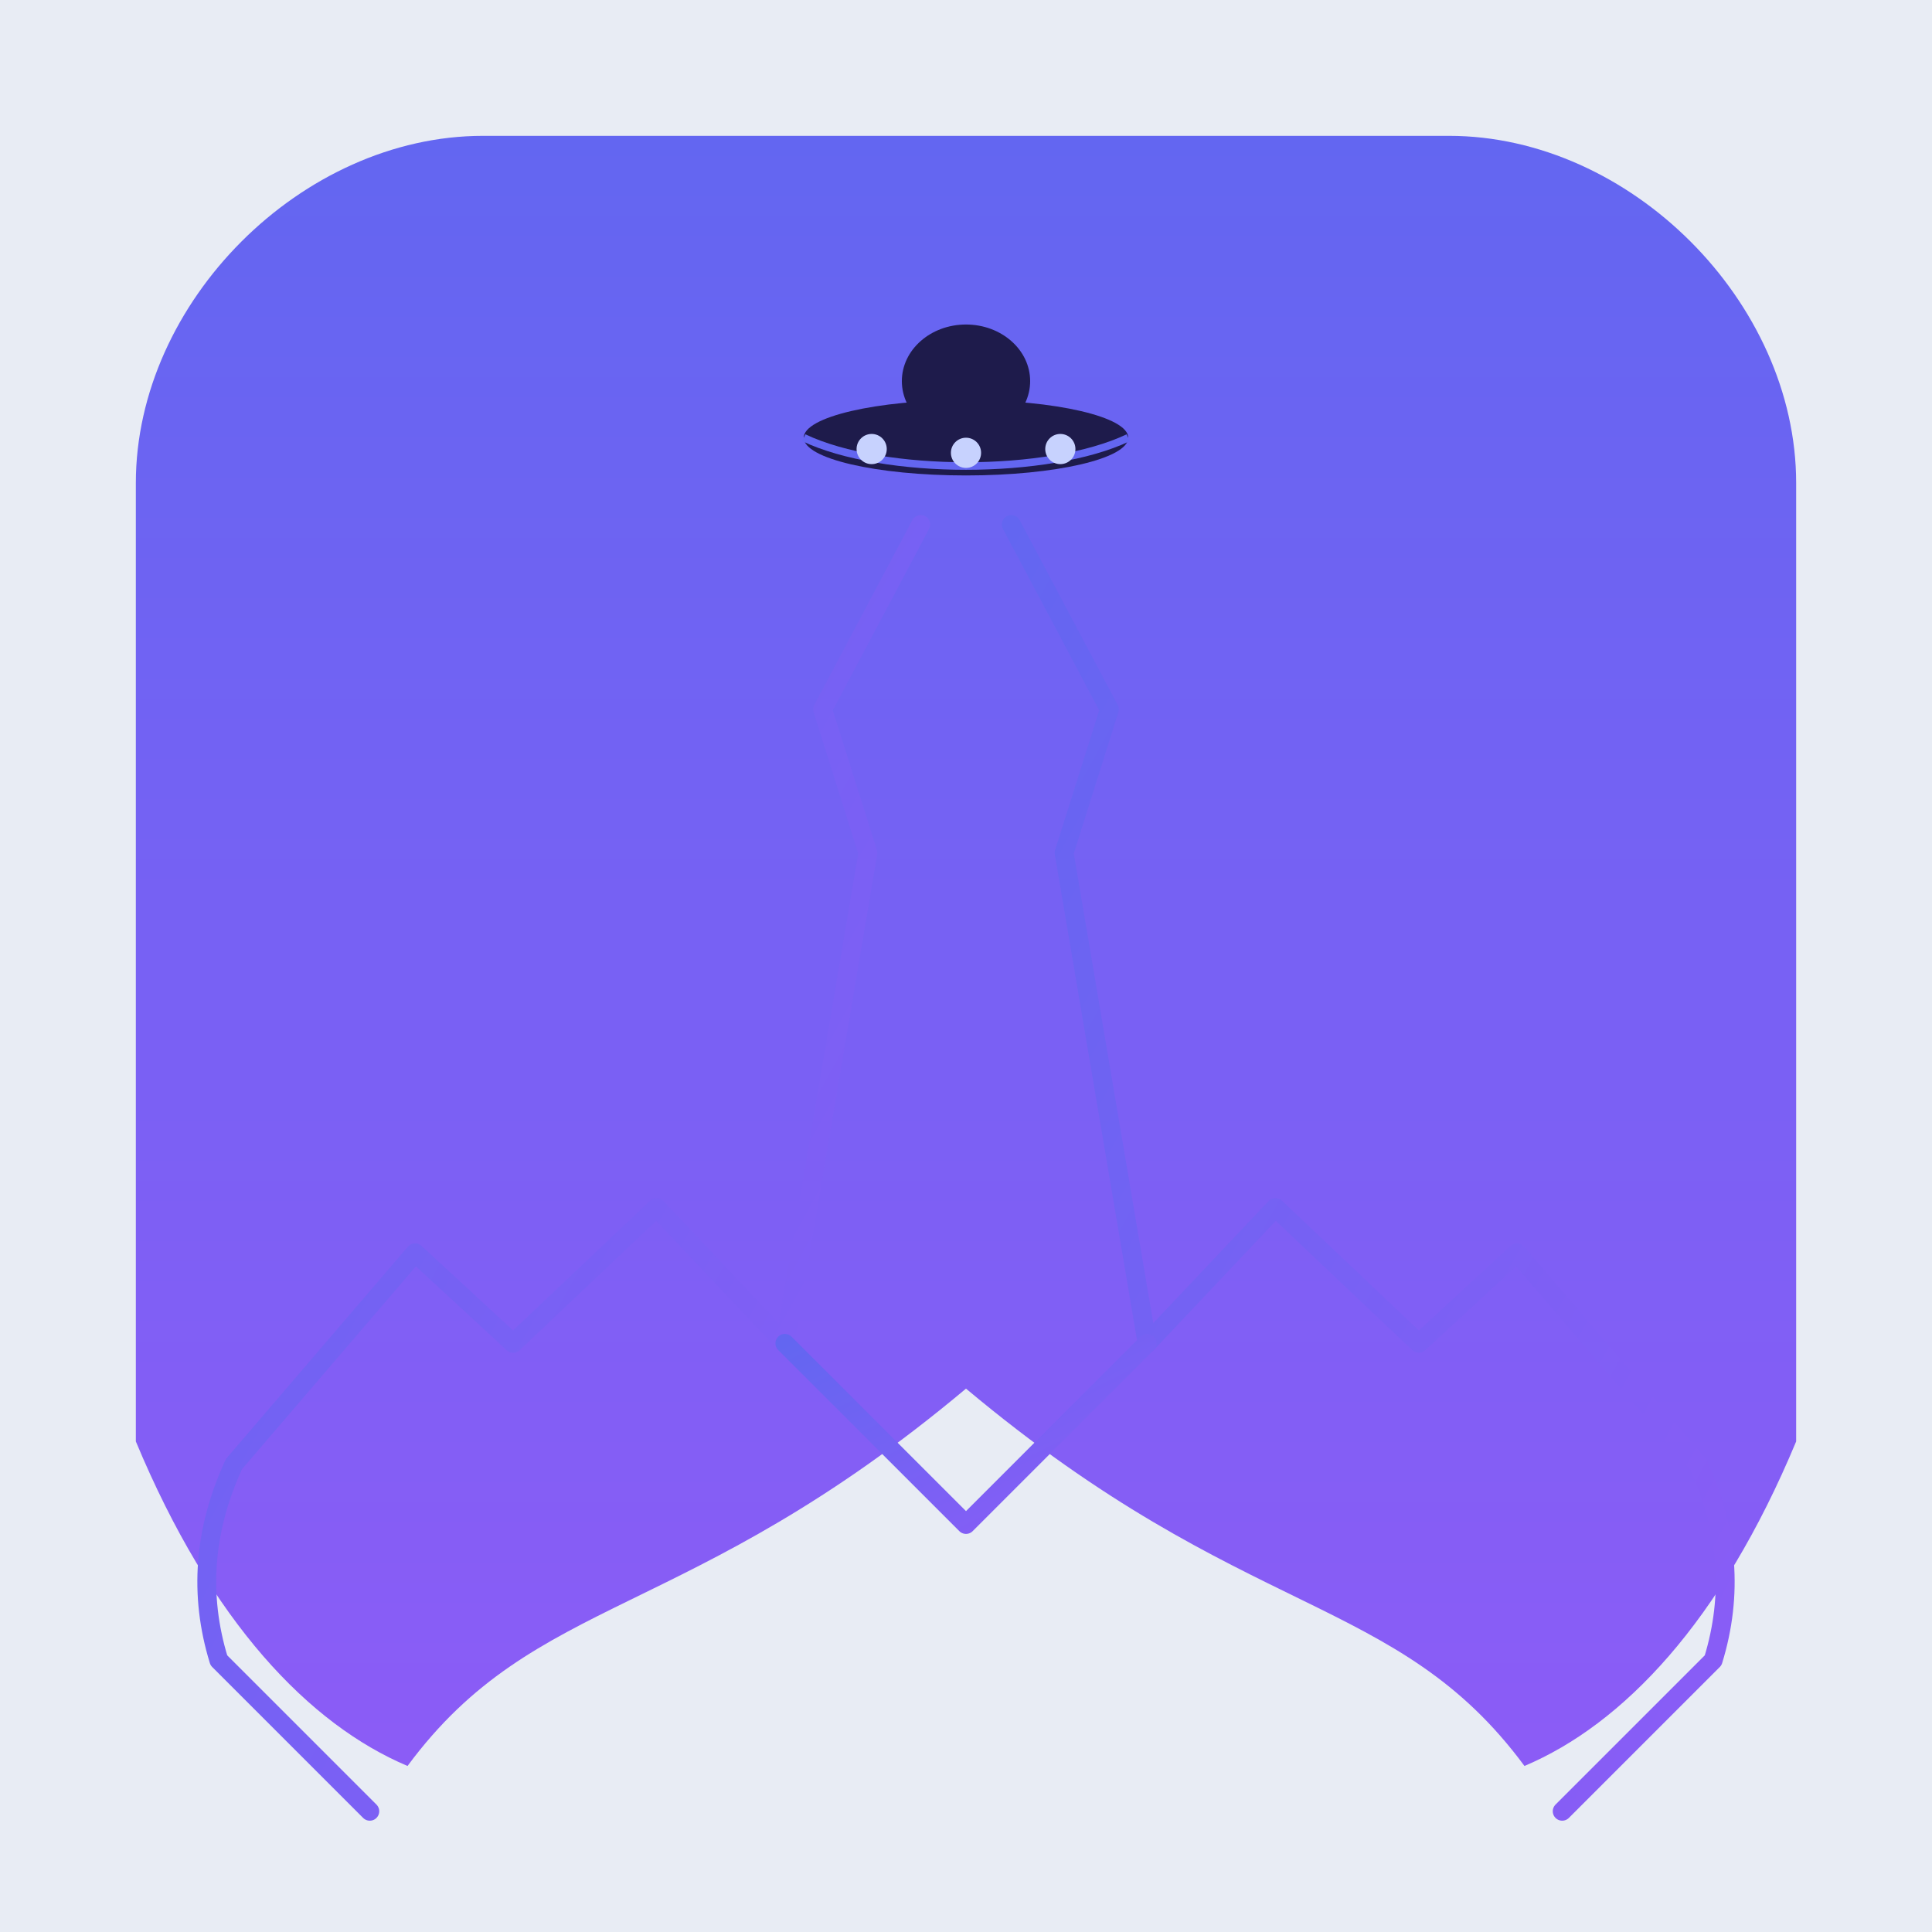
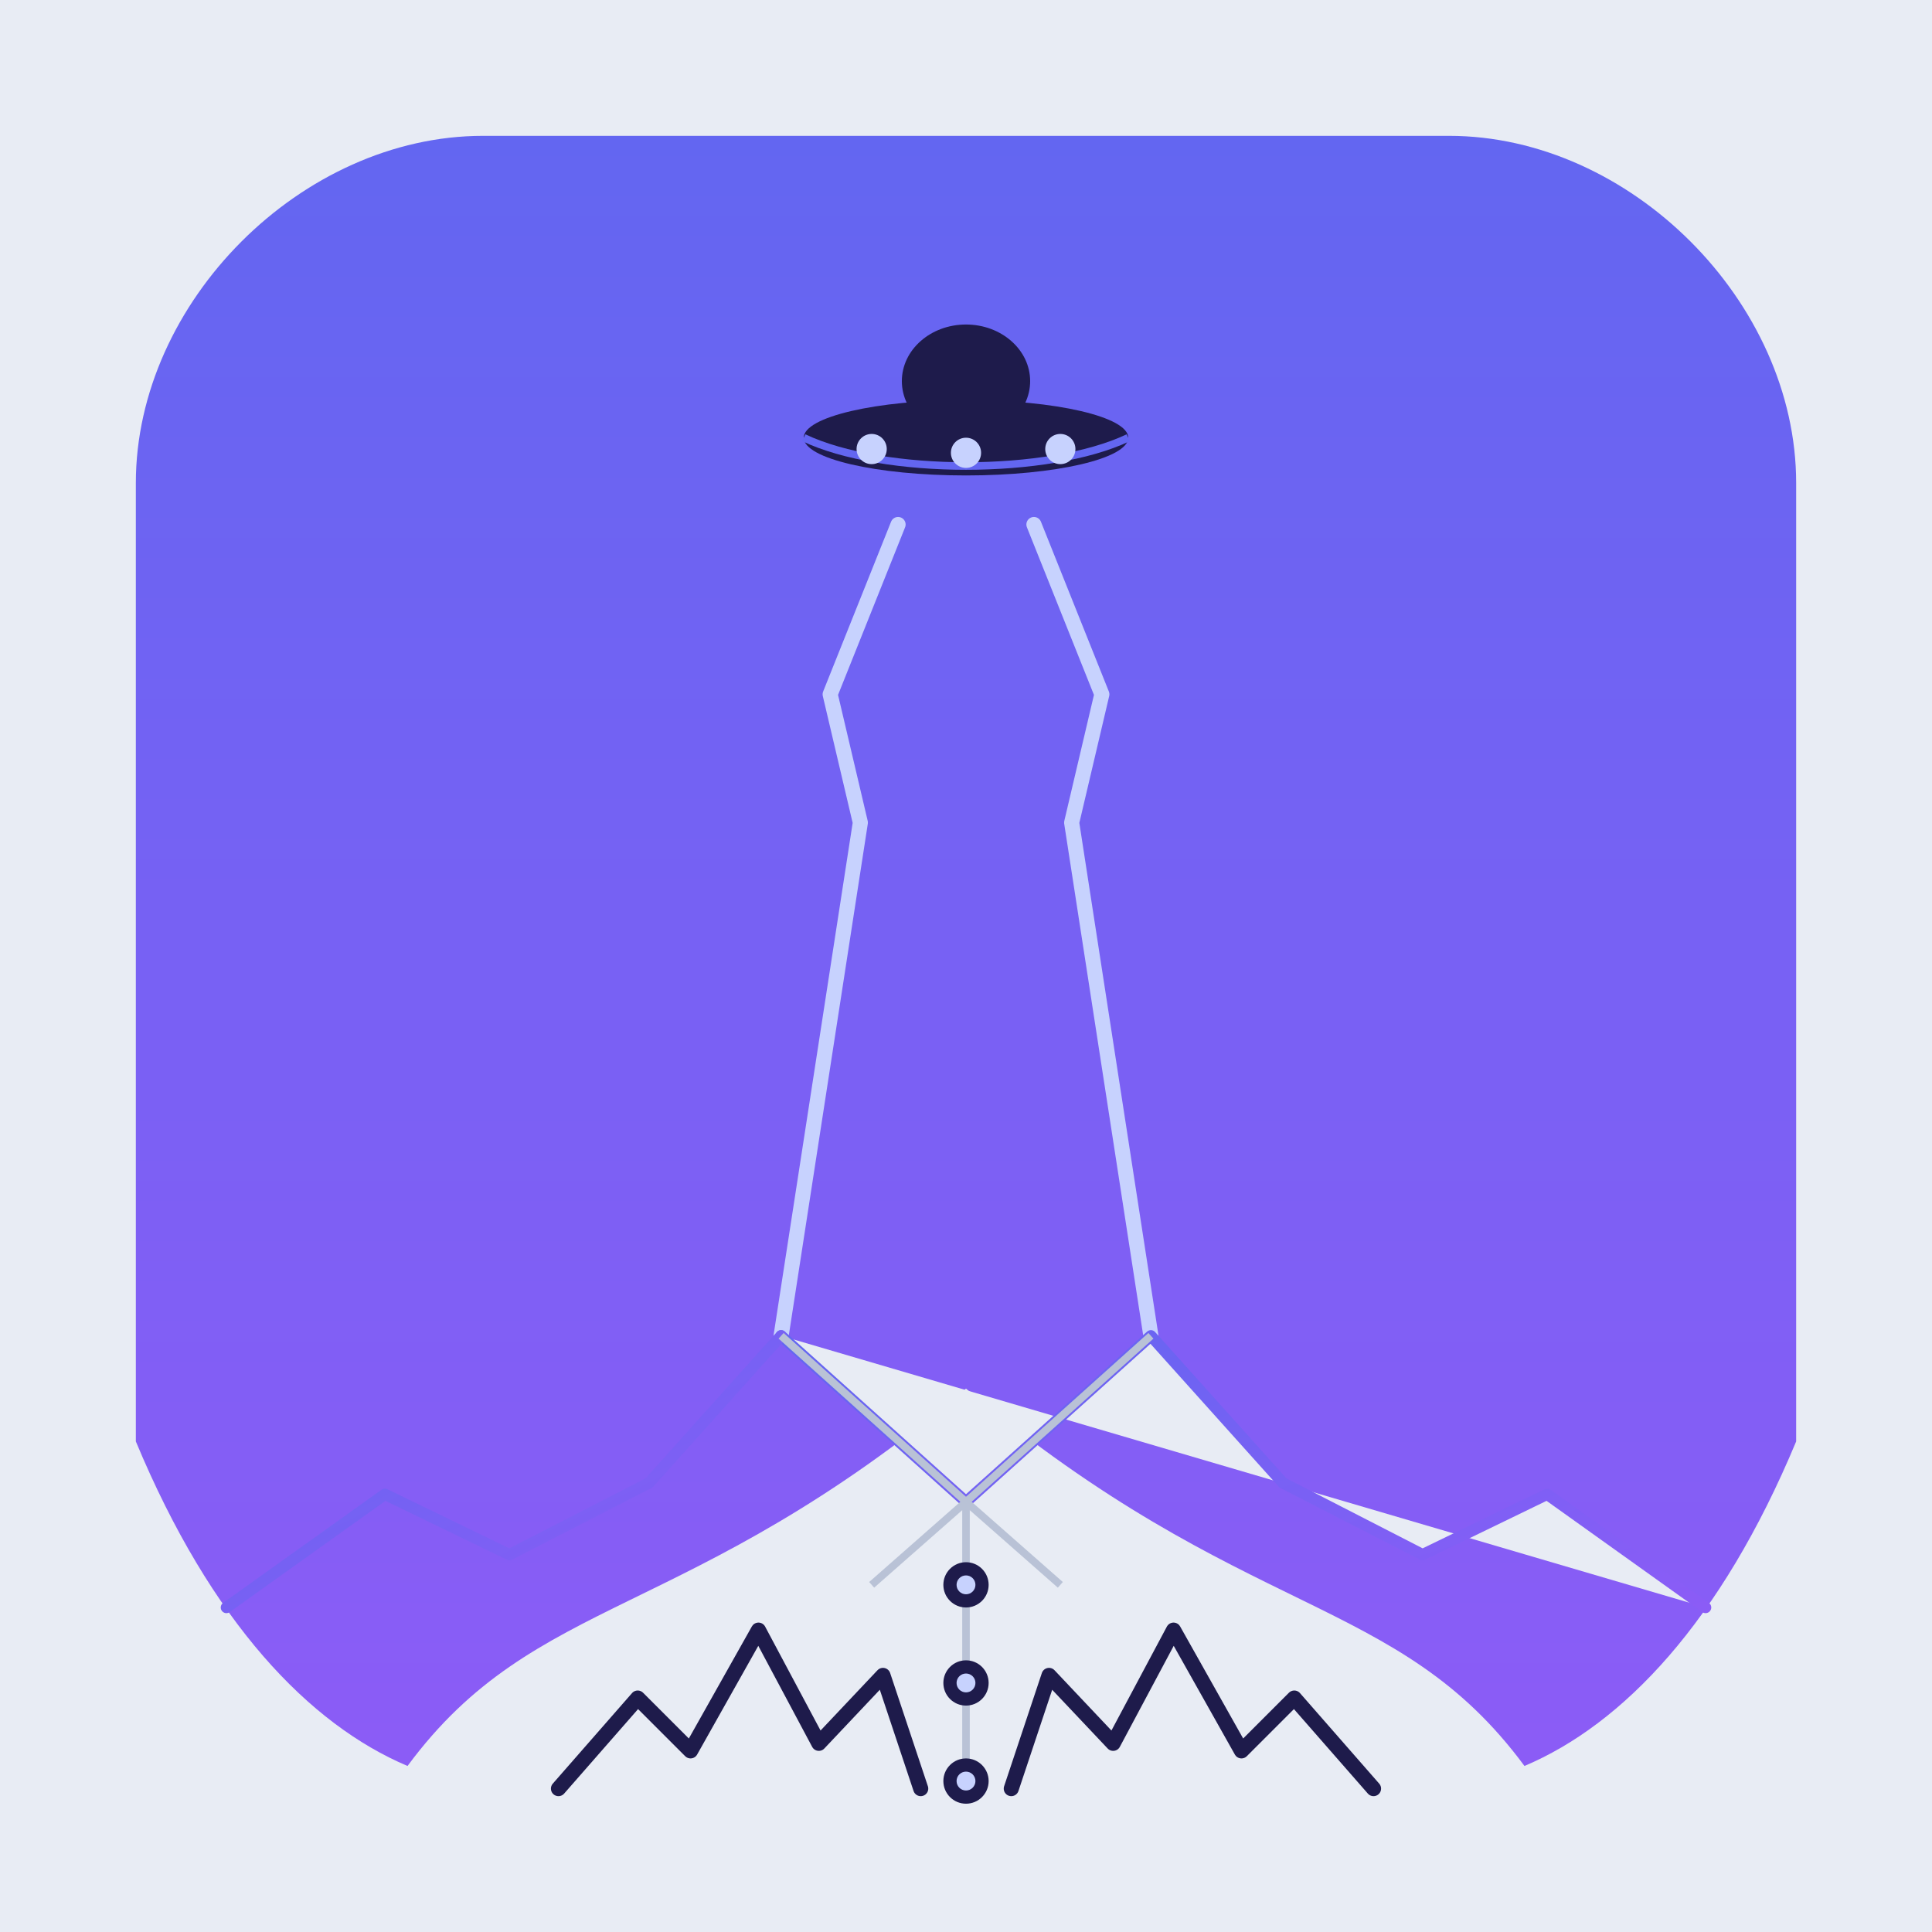
<svg xmlns="http://www.w3.org/2000/svg" viewBox="0 0 512 512" role="img" aria-label="Zozu Games">
  <defs>
    <linearGradient id="jacket" x1="256" y1="36" x2="256" y2="462" gradientUnits="userSpaceOnUse">
      <stop offset="0" stop-color="#6366F1" />
      <stop offset="1" stop-color="#8B5CF6" />
    </linearGradient>
    <linearGradient id="line" x1="0" y1="0" x2="1" y2="1">
      <stop offset="0" stop-color="#6366F1" />
      <stop offset="1" stop-color="#8B5CF6" />
    </linearGradient>
  </defs>
  <rect width="512" height="512" fill="#E8ECF4" />
  <path fill="url(#jacket)" d="M128 36H384C432 36 476 80 476 128V382C456 430 430 457 404 468C370 422 330 430 256 368C182 430 142 422 108 468C82 457 56 430 36 382V128C36 80 80 36 128 36Z" />
-   <path d="M244 139L218 188L230 226L208 356L174 320L136 356L110 332L62 388Q50 414 58 440L98 480" fill="none" stroke="url(#line)" stroke-width="5" stroke-linecap="round" stroke-linejoin="round" />
-   <path d="M268 139L294 188L282 226L304 356L338 320L376 356L402 332L450 388Q462 414 454 440L414 480" fill="none" stroke="url(#line)" stroke-width="5" stroke-linecap="round" stroke-linejoin="round" />
-   <path d="M208 356L256 404L304 356" fill="none" stroke="url(#line)" stroke-width="5" stroke-linecap="round" stroke-linejoin="round" />
+   <path d="M238 139L220 184L228 218L207 354" fill="none" stroke="#C7D2FE" stroke-width="4" stroke-linecap="round" stroke-linejoin="round" />
+   <path d="M274 139L292 184L284 218L305 354" fill="none" stroke="#C7D2FE" stroke-width="4" stroke-linecap="round" stroke-linejoin="round" />
+   <path d="M207 354L256 398L305 354L340 393L377 412L410 396L452 426" fill="#E8ECF4" stroke="url(#line)" stroke-width="3" stroke-linecap="round" stroke-linejoin="round" />
+   <path d="M207 354L172 393L135 412L102 396L60 426" fill="none" stroke="url(#line)" stroke-width="3" stroke-linecap="round" stroke-linejoin="round" />
+   <path d="M207 354L256 398L231 420M305 354L256 398L281 420M256 398V475" fill="none" stroke="#B9C2D6" stroke-width="2" />
+   <g fill="#1E1B4B">
+     <circle cx="256" cy="420" r="6" />
+     <circle cx="256" cy="446" r="6" />
+     <circle cx="256" cy="472" r="6" />
+   </g>
+   <g fill="#C7D2FE">
+     <circle cx="256" cy="420" r="2.5" />
+     <circle cx="256" cy="446" r="2.5" />
+     <circle cx="256" cy="472" r="2.5" />
+   </g>
+   <path d="M148 474L169 450L183 464L201 432L217 462L234 444L244 474M268 474L278 444L295 462L311 432L329 464L343 450L364 474" fill="none" stroke="#1E1B4B" stroke-width="4" stroke-linecap="round" stroke-linejoin="round" />
  <ellipse cx="256" cy="116" rx="43" ry="10" fill="#1E1B4B" />
  <ellipse cx="256" cy="101" rx="17" ry="15" fill="#1E1B4B" />
  <path d="M213 116C234 126 278 126 299 116" fill="none" stroke="#6366F1" stroke-width="2" />
  <circle cx="231" cy="119" r="4" fill="#C7D2FE" />
  <circle cx="256" cy="120" r="4" fill="#C7D2FE" />
  <circle cx="281" cy="119" r="4" fill="#C7D2FE" />
</svg>
